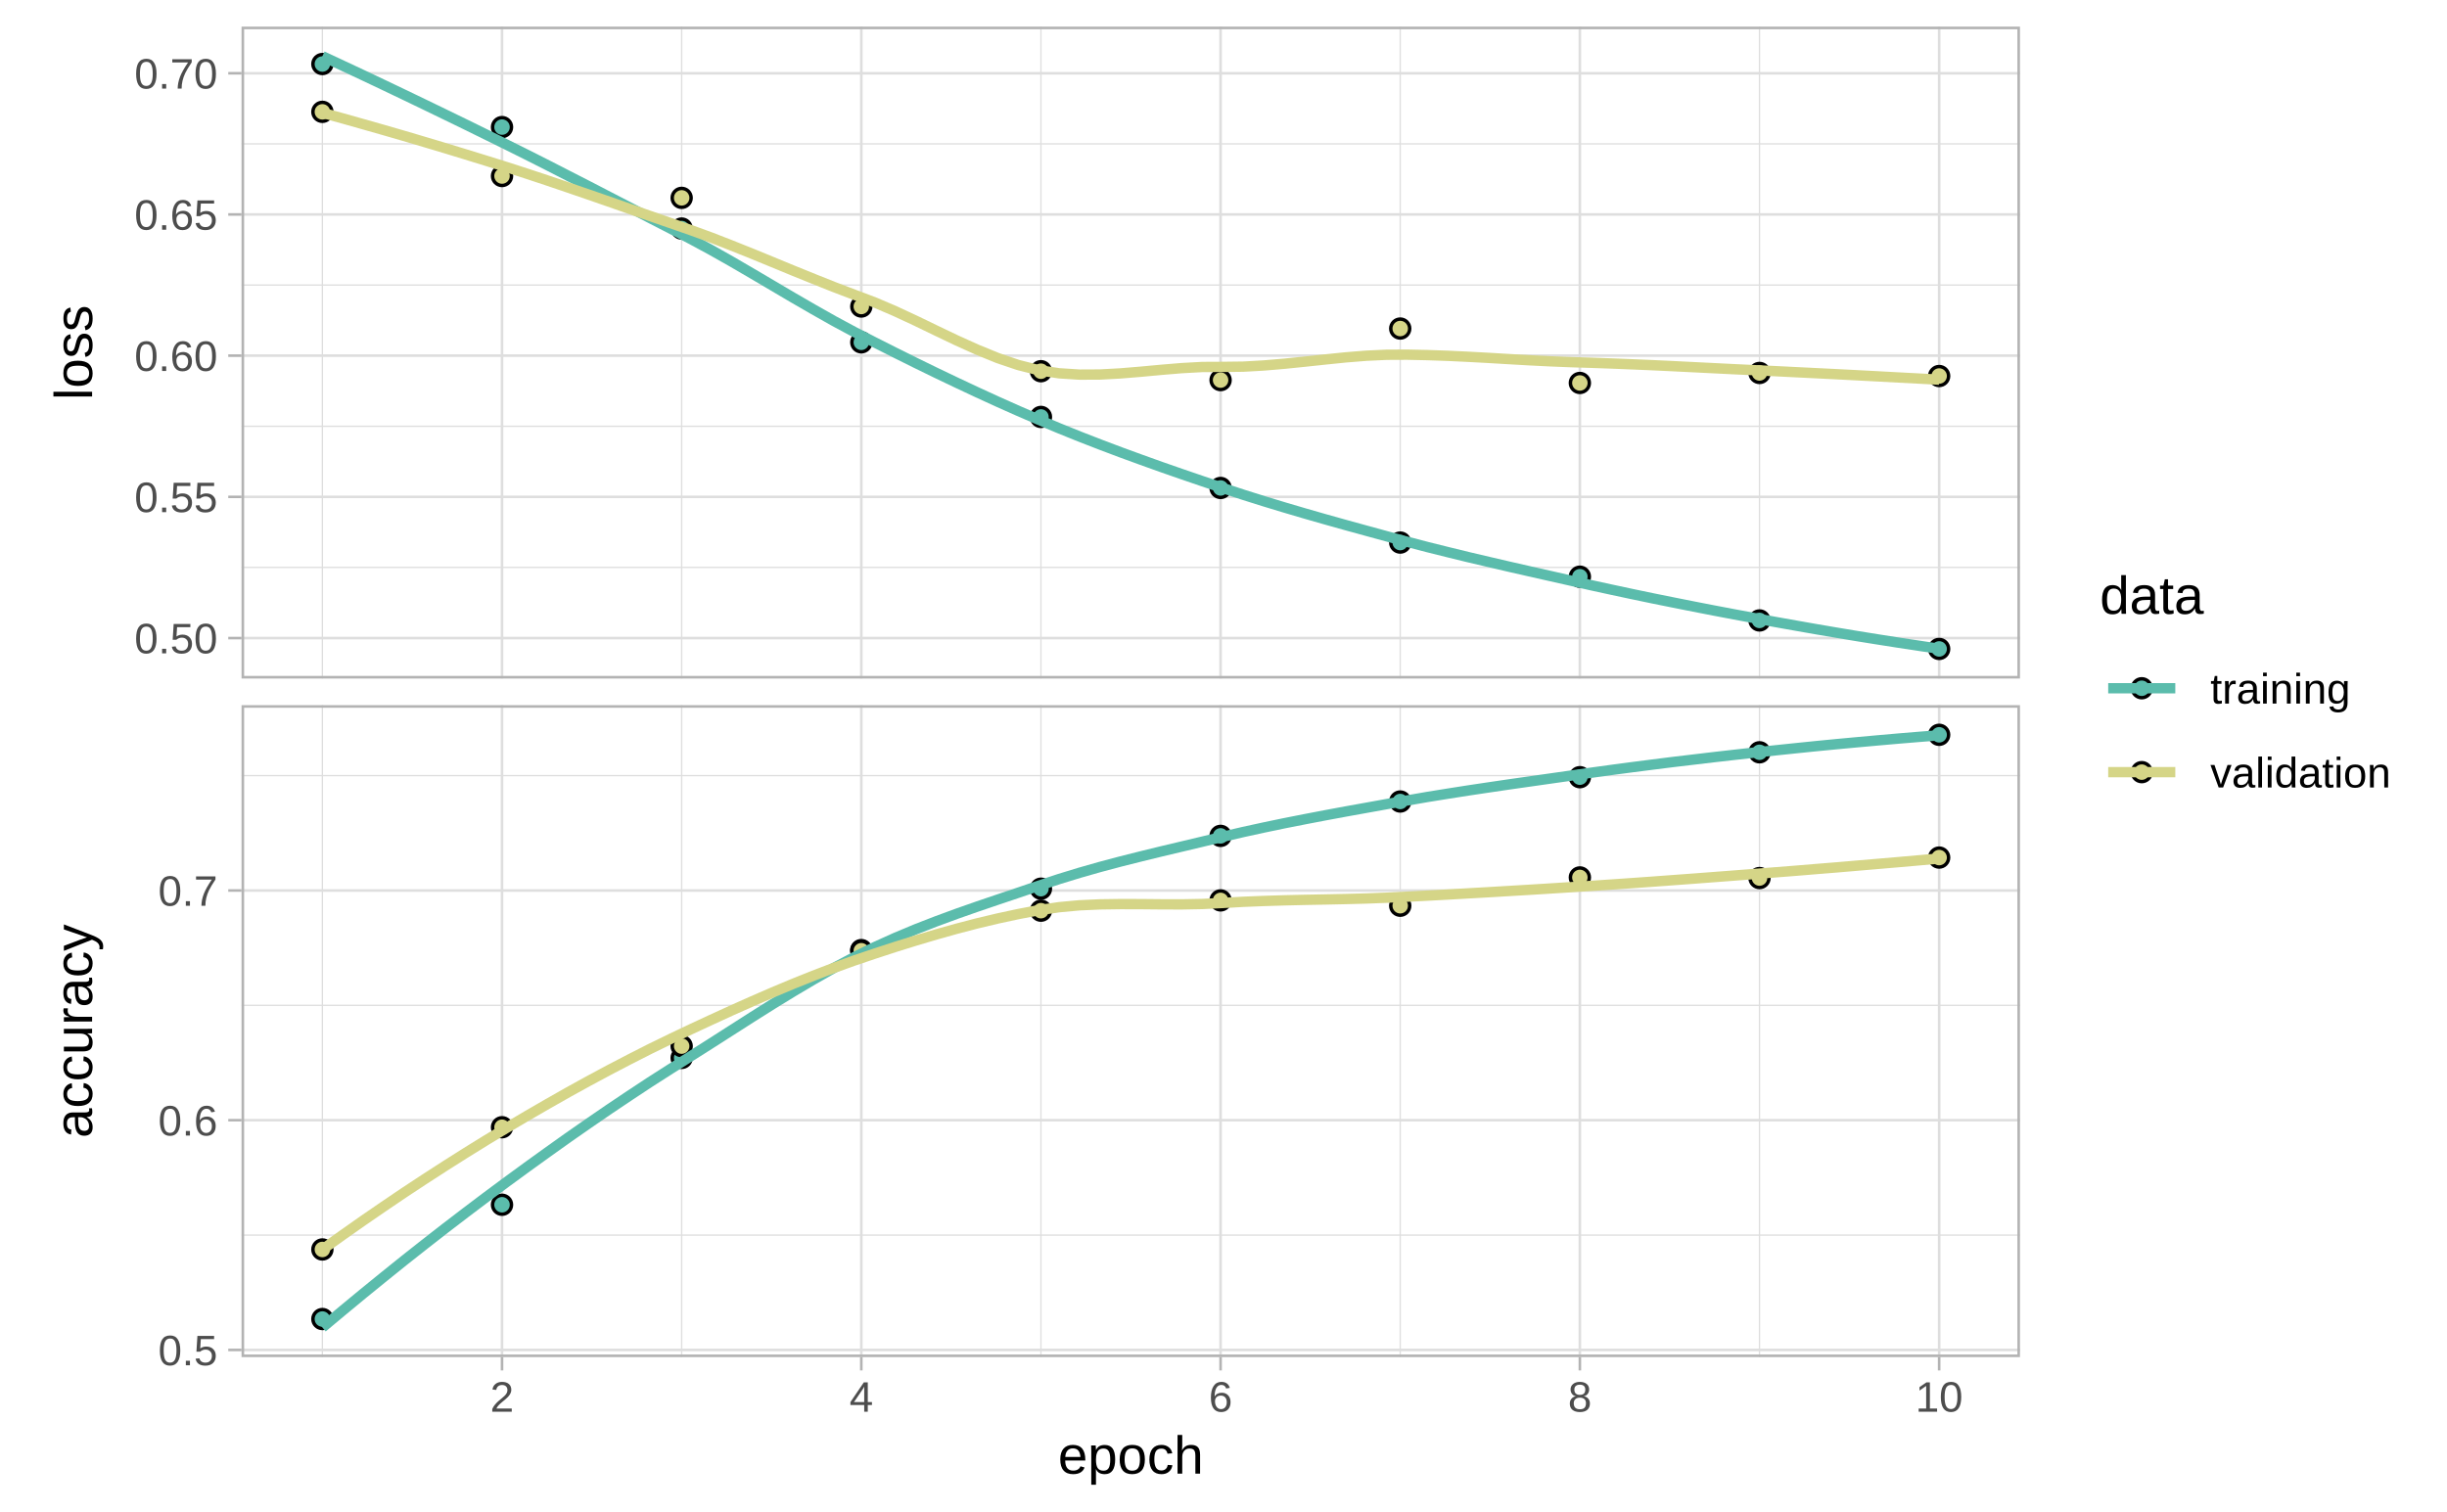
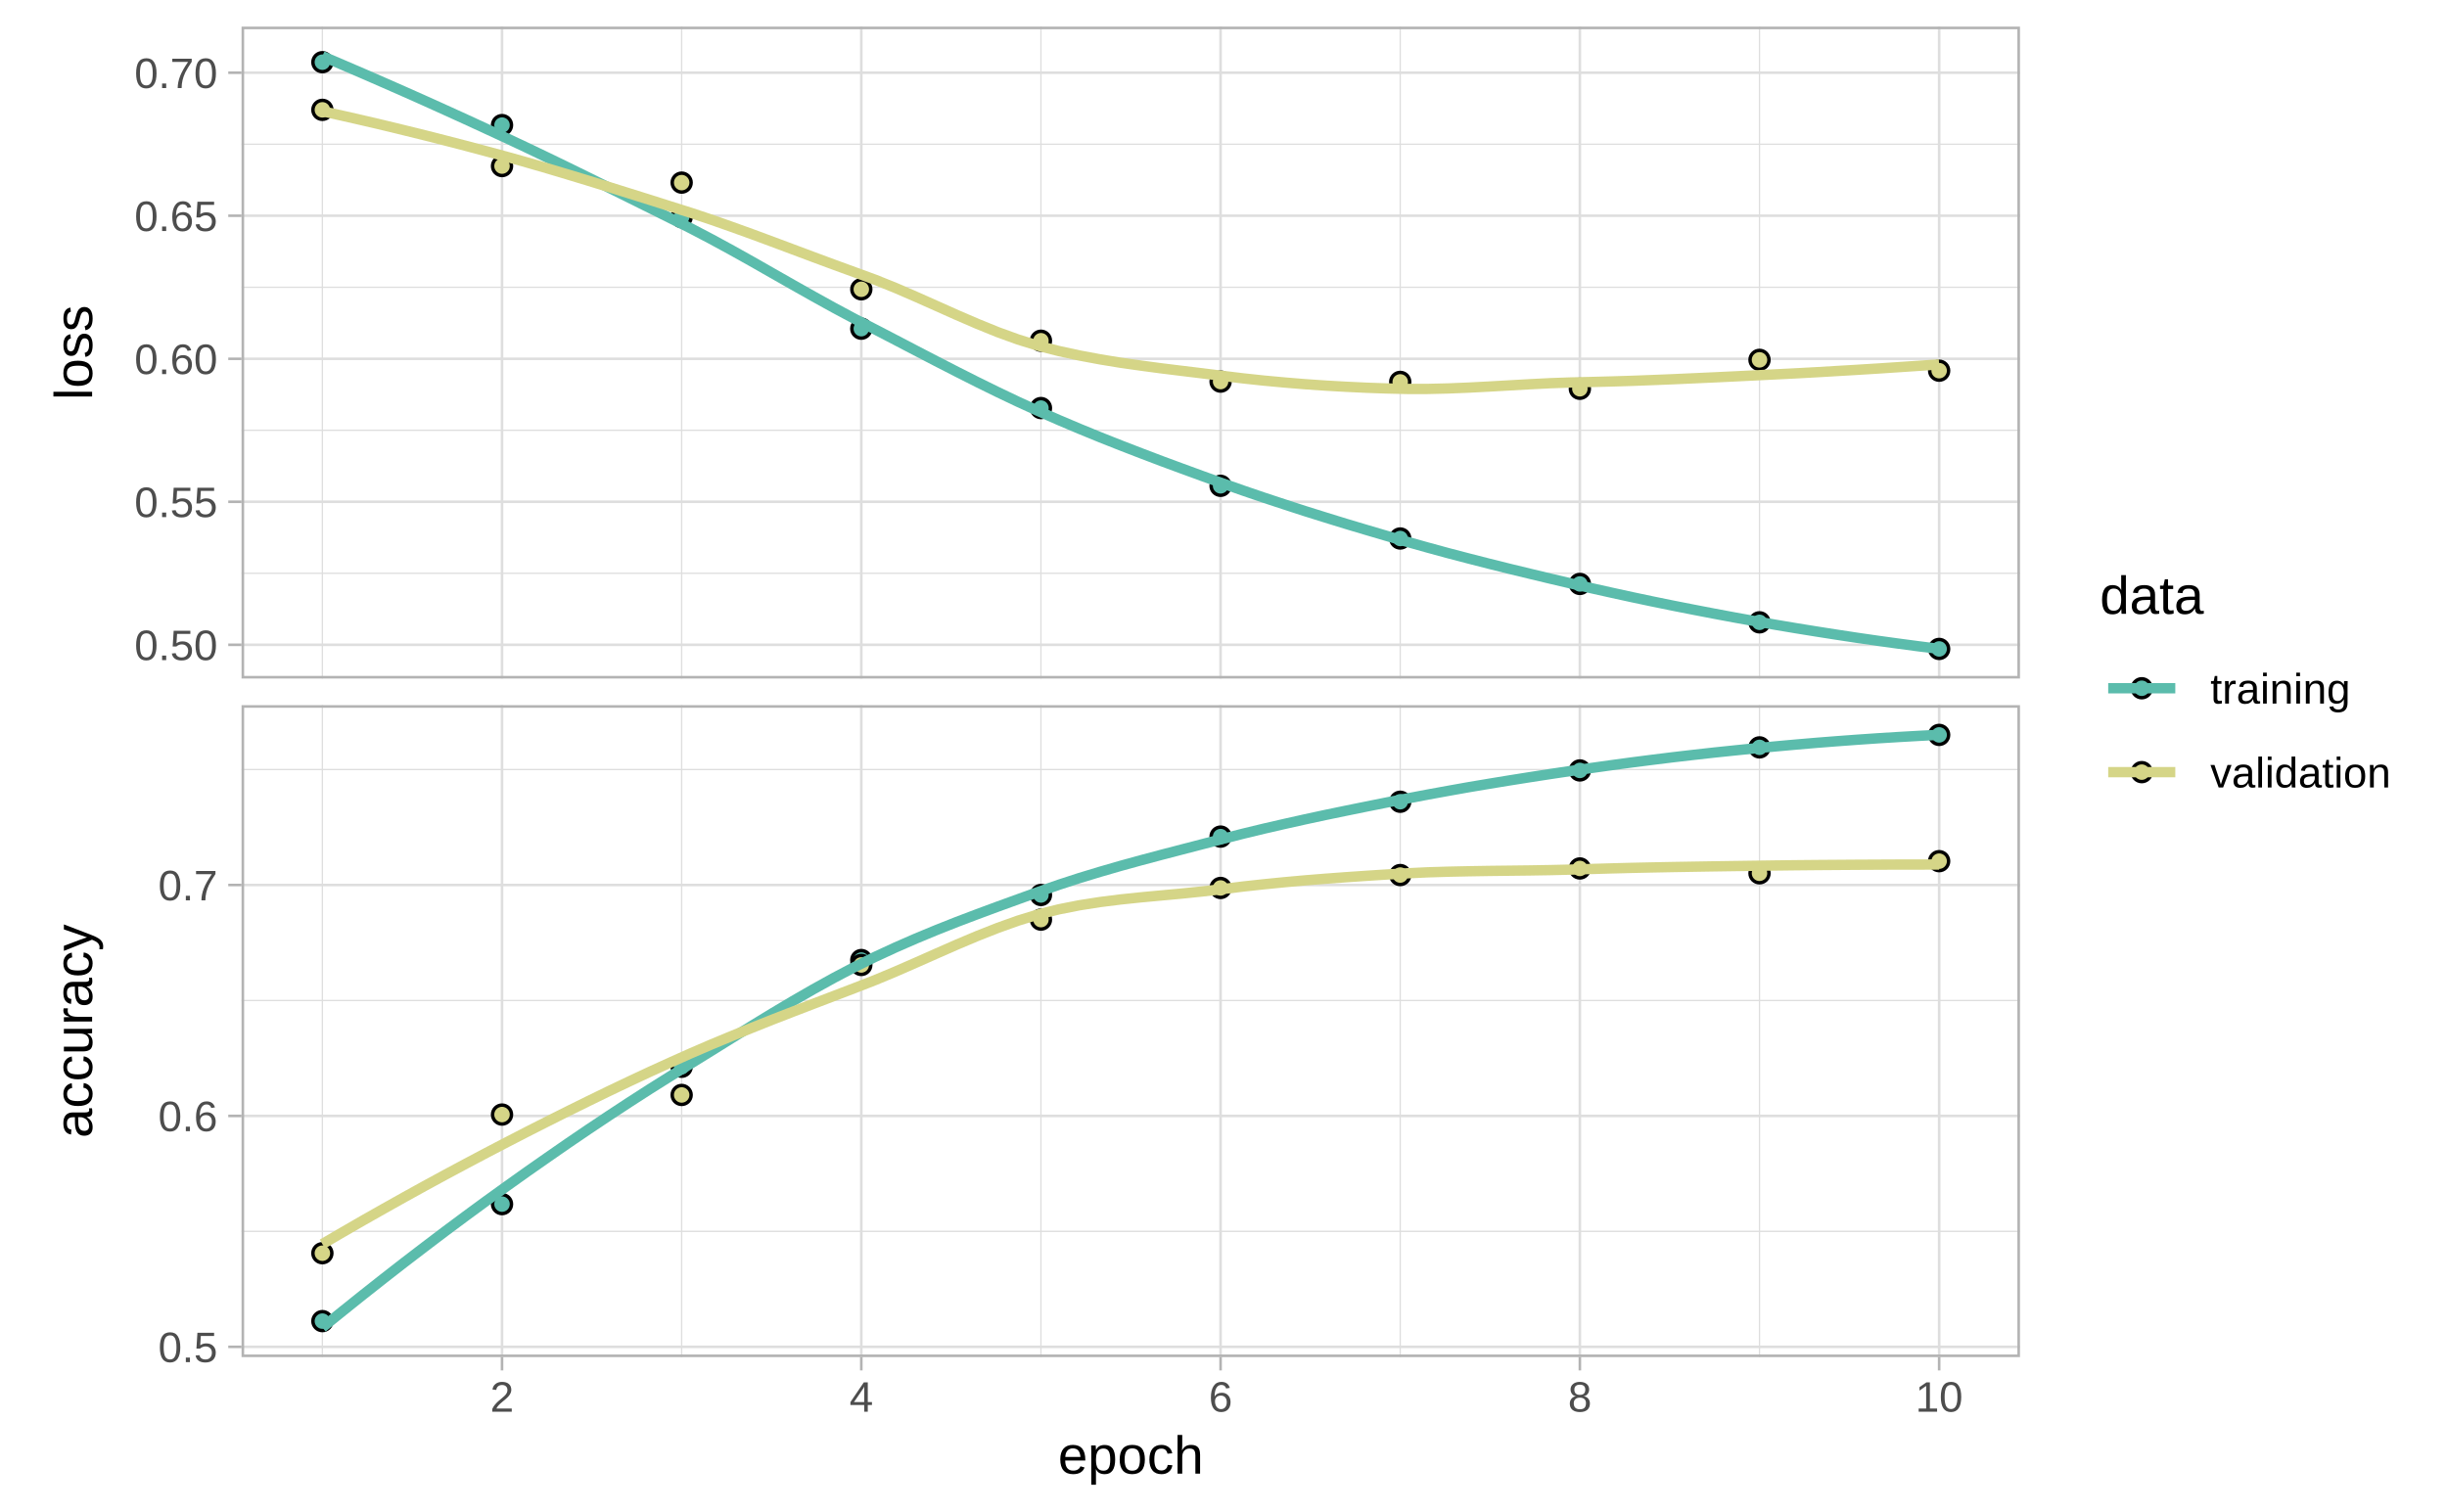
<svg xmlns="http://www.w3.org/2000/svg" class="svglite" width="504.00pt" height="311.47pt" viewBox="0 0 504.00 311.47">
  <defs>
    <style type="text/css">
    .svglite line, .svglite polyline, .svglite polygon, .svglite path, .svglite rect, .svglite circle {
      fill: none;
      stroke: #000000;
      stroke-linecap: round;
      stroke-linejoin: round;
      stroke-miterlimit: 10.00;
    }
  </style>
  </defs>
  <rect width="100%" height="100%" style="stroke: none; fill: #FFFFFF;" />
  <defs>
    <clipPath id="cpMC4wMHw1MDQuMDB8MC4wMHwzMTEuNDc=">
      <rect x="0.00" y="0.00" width="504.00" height="311.47" />
    </clipPath>
  </defs>
  <g clip-path="url(#cpMC4wMHw1MDQuMDB8MC4wMHwzMTEuNDc=)">
    <rect x="0.00" y="0" width="504.00" height="311.47" style="stroke-width: 1.07; stroke: #FFFFFF; fill: #FFFFFF;" />
  </g>
  <defs>
    <clipPath id="cpNDkuNzV8NDE2LjA1fDUuNDh8MTM5Ljc4">
      <rect x="49.75" y="5.48" width="366.30" height="134.30" />
    </clipPath>
  </defs>
  <g clip-path="url(#cpNDkuNzV8NDE2LjA1fDUuNDh8MTM5Ljc4)">
    <rect x="49.75" y="5.48" width="366.30" height="134.30" style="stroke-width: 1.07; stroke: none; fill: #FFFFFF;" />
-     <polyline points="49.75,116.89 416.05,116.89 " style="stroke-width: 0.27; stroke: #DEDEDE; stroke-linecap: butt;" />
-     <polyline points="49.75,87.81 416.05,87.81 " style="stroke-width: 0.27; stroke: #DEDEDE; stroke-linecap: butt;" />
-     <polyline points="49.75,58.72 416.05,58.72 " style="stroke-width: 0.27; stroke: #DEDEDE; stroke-linecap: butt;" />
-     <polyline points="49.75,29.64 416.05,29.64 " style="stroke-width: 0.27; stroke: #DEDEDE; stroke-linecap: butt;" />
+     <polyline points="49.75,118.10 416.05,118.10 " style="stroke-width: 0.27; stroke: #DEDEDE; stroke-linecap: butt;" />
+     <polyline points="49.75,88.64 416.05,88.64 " style="stroke-width: 0.27; stroke: #DEDEDE; stroke-linecap: butt;" />
+     <polyline points="49.75,59.17 416.05,59.17 " style="stroke-width: 0.27; stroke: #DEDEDE; stroke-linecap: butt;" />
+     <polyline points="49.75,29.71 416.05,29.71 " style="stroke-width: 0.27; stroke: #DEDEDE; stroke-linecap: butt;" />
    <polyline points="66.40,139.78 66.40,5.48 " style="stroke-width: 0.27; stroke: #DEDEDE; stroke-linecap: butt;" />
    <polyline points="140.40,139.78 140.40,5.48 " style="stroke-width: 0.27; stroke: #DEDEDE; stroke-linecap: butt;" />
    <polyline points="214.40,139.78 214.40,5.48 " style="stroke-width: 0.27; stroke: #DEDEDE; stroke-linecap: butt;" />
    <polyline points="288.40,139.78 288.40,5.48 " style="stroke-width: 0.27; stroke: #DEDEDE; stroke-linecap: butt;" />
    <polyline points="362.40,139.78 362.40,5.48 " style="stroke-width: 0.27; stroke: #DEDEDE; stroke-linecap: butt;" />
-     <polyline points="49.75,131.44 416.05,131.44 " style="stroke-width: 0.53; stroke: #DEDEDE; stroke-linecap: butt;" />
-     <polyline points="49.75,102.35 416.05,102.35 " style="stroke-width: 0.53; stroke: #DEDEDE; stroke-linecap: butt;" />
-     <polyline points="49.75,73.26 416.05,73.26 " style="stroke-width: 0.53; stroke: #DEDEDE; stroke-linecap: butt;" />
-     <polyline points="49.75,44.18 416.05,44.18 " style="stroke-width: 0.53; stroke: #DEDEDE; stroke-linecap: butt;" />
-     <polyline points="49.75,15.09 416.05,15.09 " style="stroke-width: 0.53; stroke: #DEDEDE; stroke-linecap: butt;" />
+     <polyline points="49.75,132.83 416.05,132.83 " style="stroke-width: 0.53; stroke: #DEDEDE; stroke-linecap: butt;" />
+     <polyline points="49.75,103.37 416.05,103.37 " style="stroke-width: 0.53; stroke: #DEDEDE; stroke-linecap: butt;" />
+     <polyline points="49.75,73.91 416.05,73.91 " style="stroke-width: 0.53; stroke: #DEDEDE; stroke-linecap: butt;" />
+     <polyline points="49.75,44.44 416.05,44.44 " style="stroke-width: 0.53; stroke: #DEDEDE; stroke-linecap: butt;" />
+     <polyline points="49.75,14.98 416.05,14.98 " style="stroke-width: 0.53; stroke: #DEDEDE; stroke-linecap: butt;" />
    <polyline points="103.40,139.78 103.40,5.48 " style="stroke-width: 0.53; stroke: #DEDEDE; stroke-linecap: butt;" />
    <polyline points="177.40,139.78 177.40,5.48 " style="stroke-width: 0.53; stroke: #DEDEDE; stroke-linecap: butt;" />
    <polyline points="251.40,139.78 251.40,5.48 " style="stroke-width: 0.53; stroke: #DEDEDE; stroke-linecap: butt;" />
    <polyline points="325.40,139.78 325.40,5.48 " style="stroke-width: 0.53; stroke: #DEDEDE; stroke-linecap: butt;" />
    <polyline points="399.40,139.78 399.40,5.48 " style="stroke-width: 0.53; stroke: #DEDEDE; stroke-linecap: butt;" />
-     <circle cx="66.40" cy="13.19" r="1.95" style="stroke-width: 0.71; fill: #5BBCAC;" />
-     <circle cx="103.40" cy="26.18" r="1.95" style="stroke-width: 0.71; fill: #5BBCAC;" />
-     <circle cx="140.40" cy="47.08" r="1.95" style="stroke-width: 0.71; fill: #5BBCAC;" />
-     <circle cx="177.40" cy="70.52" r="1.95" style="stroke-width: 0.71; fill: #5BBCAC;" />
-     <circle cx="214.40" cy="85.89" r="1.95" style="stroke-width: 0.71; fill: #5BBCAC;" />
-     <circle cx="251.40" cy="100.52" r="1.95" style="stroke-width: 0.71; fill: #5BBCAC;" />
-     <circle cx="288.40" cy="111.77" r="1.95" style="stroke-width: 0.71; fill: #5BBCAC;" />
-     <circle cx="325.40" cy="118.80" r="1.95" style="stroke-width: 0.71; fill: #5BBCAC;" />
-     <circle cx="362.40" cy="127.81" r="1.95" style="stroke-width: 0.71; fill: #5BBCAC;" />
+     <circle cx="66.40" cy="12.81" r="1.95" style="stroke-width: 0.71; fill: #5BBCAC;" />
+     <circle cx="103.40" cy="25.77" r="1.95" style="stroke-width: 0.71; fill: #5BBCAC;" />
+     <circle cx="140.40" cy="44.71" r="1.95" style="stroke-width: 0.71; fill: #5BBCAC;" />
+     <circle cx="177.40" cy="67.71" r="1.95" style="stroke-width: 0.71; fill: #5BBCAC;" />
+     <circle cx="214.40" cy="84.06" r="1.95" style="stroke-width: 0.71; fill: #5BBCAC;" />
+     <circle cx="251.40" cy="100.08" r="1.95" style="stroke-width: 0.71; fill: #5BBCAC;" />
+     <circle cx="288.40" cy="110.93" r="1.95" style="stroke-width: 0.71; fill: #5BBCAC;" />
+     <circle cx="325.40" cy="120.29" r="1.95" style="stroke-width: 0.71; fill: #5BBCAC;" />
+     <circle cx="362.40" cy="128.20" r="1.95" style="stroke-width: 0.71; fill: #5BBCAC;" />
    <circle cx="399.40" cy="133.68" r="1.95" style="stroke-width: 0.71; fill: #5BBCAC;" />
-     <circle cx="66.40" cy="23.04" r="1.95" style="stroke-width: 0.71; fill: #D5D587;" />
-     <circle cx="103.40" cy="36.26" r="1.95" style="stroke-width: 0.71; fill: #D5D587;" />
-     <circle cx="140.40" cy="40.76" r="1.95" style="stroke-width: 0.71; fill: #D5D587;" />
-     <circle cx="177.40" cy="63.14" r="1.95" style="stroke-width: 0.71; fill: #D5D587;" />
-     <circle cx="214.40" cy="76.47" r="1.95" style="stroke-width: 0.71; fill: #D5D587;" />
-     <circle cx="251.40" cy="78.30" r="1.95" style="stroke-width: 0.71; fill: #D5D587;" />
-     <circle cx="288.40" cy="67.68" r="1.95" style="stroke-width: 0.71; fill: #D5D587;" />
-     <circle cx="325.40" cy="78.89" r="1.95" style="stroke-width: 0.71; fill: #D5D587;" />
-     <circle cx="362.40" cy="76.83" r="1.95" style="stroke-width: 0.71; fill: #D5D587;" />
-     <circle cx="399.40" cy="77.46" r="1.95" style="stroke-width: 0.71; fill: #D5D587;" />
-     <polyline points="66.40,11.58 70.62,13.55 74.83,15.52 79.05,17.52 83.26,19.53 87.48,21.56 91.69,23.60 95.91,25.65 100.12,27.72 104.34,29.80 108.55,31.90 112.77,34.03 116.98,36.19 121.20,38.35 125.41,40.53 129.63,42.71 133.84,44.89 138.06,47.06 142.27,49.23 146.49,51.51 150.70,53.89 154.92,56.35 159.13,58.83 163.35,61.32 167.57,63.76 171.78,66.14 176.00,68.41 180.21,70.56 184.43,72.69 188.64,74.78 192.86,76.84 197.07,78.85 201.29,80.83 205.50,82.76 209.72,84.64 213.93,86.46 218.15,88.23 222.36,89.93 226.58,91.57 230.79,93.16 235.01,94.70 239.22,96.21 243.44,97.68 247.65,99.12 251.87,100.54 256.08,101.92 260.30,103.25 264.52,104.53 268.73,105.77 272.95,106.98 277.16,108.16 281.38,109.32 285.59,110.47 289.81,111.60 294.02,112.70 298.24,113.75 302.45,114.78 306.67,115.77 310.88,116.75 315.10,117.71 319.31,118.66 323.53,119.61 327.74,120.56 331.96,121.48 336.17,122.38 340.39,123.26 344.60,124.11 348.82,124.95 353.03,125.77 357.25,126.57 361.47,127.35 365.68,128.13 369.90,128.88 374.11,129.62 378.33,130.34 382.54,131.04 386.76,131.72 390.97,132.38 395.19,133.02 399.40,133.65 " style="stroke-width: 2.13; stroke: #5BBCAC; stroke-linecap: butt;" />
-     <polyline points="66.40,23.24 70.62,24.40 74.83,25.59 79.05,26.79 83.26,28.01 87.48,29.26 91.69,30.52 95.91,31.81 100.12,33.11 104.34,34.43 108.55,35.79 112.77,37.19 116.98,38.62 121.20,40.07 125.41,41.53 129.63,43.01 133.84,44.48 138.06,45.94 142.27,47.40 146.49,48.94 150.70,50.58 154.92,52.27 159.13,54.00 163.35,55.74 167.57,57.45 171.78,59.13 176.00,60.73 180.21,62.32 184.43,64.13 188.64,66.09 192.86,68.13 197.07,70.14 201.29,72.04 205.50,73.76 209.72,75.19 213.93,76.26 218.15,76.90 222.36,77.17 226.58,77.15 230.79,76.92 235.01,76.57 239.22,76.18 243.44,75.83 247.65,75.60 251.87,75.58 256.08,75.53 260.30,75.29 264.52,74.93 268.73,74.50 272.95,74.05 277.16,73.62 281.38,73.28 285.59,73.08 289.81,73.06 294.02,73.15 298.24,73.30 302.45,73.50 306.67,73.73 310.88,73.98 315.10,74.22 319.31,74.43 323.53,74.60 327.74,74.73 331.96,74.88 336.17,75.05 340.39,75.23 344.60,75.43 348.82,75.64 353.03,75.85 357.25,76.06 361.47,76.26 365.68,76.46 369.90,76.67 374.11,76.88 378.33,77.09 382.54,77.31 386.76,77.53 390.97,77.76 395.19,77.98 399.40,78.21 " style="stroke-width: 2.13; stroke: #D5D587; stroke-linecap: butt;" />
+     <circle cx="66.40" cy="22.63" r="1.95" style="stroke-width: 0.71; fill: #D5D587;" />
+     <circle cx="103.40" cy="34.21" r="1.95" style="stroke-width: 0.71; fill: #D5D587;" />
+     <circle cx="140.40" cy="37.62" r="1.95" style="stroke-width: 0.71; fill: #D5D587;" />
+     <circle cx="177.40" cy="59.59" r="1.95" style="stroke-width: 0.71; fill: #D5D587;" />
+     <circle cx="214.40" cy="70.19" r="1.95" style="stroke-width: 0.71; fill: #D5D587;" />
+     <circle cx="251.40" cy="78.61" r="1.95" style="stroke-width: 0.71; fill: #D5D587;" />
+     <circle cx="288.40" cy="78.67" r="1.95" style="stroke-width: 0.71; fill: #D5D587;" />
+     <circle cx="325.40" cy="80.09" r="1.95" style="stroke-width: 0.71; fill: #D5D587;" />
+     <circle cx="362.40" cy="74.13" r="1.95" style="stroke-width: 0.71; fill: #D5D587;" />
+     <circle cx="399.40" cy="76.36" r="1.95" style="stroke-width: 0.71; fill: #D5D587;" />
+     <polyline points="66.40,11.58 70.62,13.38 74.83,15.19 79.05,17.03 83.26,18.88 87.48,20.76 91.69,22.66 95.91,24.58 100.12,26.52 104.34,28.47 108.55,30.45 112.77,32.47 116.98,34.51 121.20,36.58 125.41,38.66 129.63,40.75 133.84,42.84 138.06,44.94 142.27,47.04 146.49,49.25 150.70,51.54 154.92,53.90 159.13,56.30 163.35,58.70 167.57,61.08 171.78,63.41 176.00,65.67 180.21,67.84 184.43,70.03 188.64,72.23 192.86,74.42 197.07,76.58 201.29,78.71 205.50,80.78 209.72,82.79 213.93,84.71 218.15,86.56 222.36,88.34 226.58,90.07 230.79,91.74 235.01,93.37 239.22,94.97 243.44,96.53 247.65,98.07 251.87,99.59 256.08,101.07 260.30,102.51 264.52,103.90 268.73,105.27 272.95,106.59 277.16,107.89 281.38,109.15 285.59,110.39 289.81,111.61 294.02,112.79 298.24,113.94 302.45,115.04 306.67,116.12 310.88,117.17 315.10,118.19 319.31,119.20 323.53,120.19 327.74,121.16 331.96,122.10 336.17,123.02 340.39,123.91 344.60,124.77 348.82,125.60 353.03,126.41 357.25,127.20 361.47,127.96 365.68,128.70 369.90,129.41 374.11,130.09 378.33,130.75 382.54,131.39 386.76,132.00 390.97,132.58 395.19,133.14 399.40,133.67 " style="stroke-width: 2.13; stroke: #5BBCAC; stroke-linecap: butt;" />
+     <polyline points="66.40,22.92 70.62,23.86 74.83,24.82 79.05,25.81 83.26,26.83 87.48,27.87 91.69,28.94 95.91,30.03 100.12,31.15 104.34,32.29 108.55,33.47 112.77,34.69 116.98,35.95 121.20,37.23 125.41,38.53 129.63,39.85 133.84,41.17 138.06,42.51 142.27,43.84 146.49,45.25 150.70,46.73 154.92,48.25 159.13,49.81 163.35,51.39 167.57,52.97 171.78,54.53 176.00,56.07 180.21,57.61 184.43,59.31 188.64,61.13 192.86,63.01 197.07,64.89 201.29,66.71 205.50,68.42 209.72,69.95 213.93,71.25 218.15,72.33 222.36,73.24 226.58,74.03 230.79,74.72 235.01,75.32 239.22,75.88 243.44,76.40 247.65,76.91 251.87,77.44 256.08,77.95 260.30,78.40 264.52,78.79 268.73,79.14 272.95,79.43 277.16,79.67 281.38,79.87 285.59,80.02 289.81,80.12 294.02,80.12 298.24,80.02 302.45,79.85 306.67,79.63 310.88,79.39 315.10,79.15 319.31,78.94 323.53,78.79 327.74,78.69 331.96,78.58 336.17,78.45 340.39,78.29 344.60,78.12 348.82,77.93 353.03,77.74 357.25,77.54 361.47,77.33 365.68,77.12 369.90,76.91 374.11,76.68 378.33,76.43 382.54,76.18 386.76,75.92 390.97,75.64 395.19,75.36 399.40,75.07 " style="stroke-width: 2.13; stroke: #D5D587; stroke-linecap: butt;" />
    <rect x="49.75" y="5.48" width="366.30" height="134.30" style="stroke-width: 1.07; stroke: #B3B3B3;" />
  </g>
  <g clip-path="url(#cpMC4wMHw1MDQuMDB8MC4wMHwzMTEuNDc=)">
</g>
  <defs>
    <clipPath id="cpNDkuNzV8NDE2LjA1fDE0NS4yNnwyNzkuNTc=">
      <rect x="49.75" y="145.26" width="366.30" height="134.30" />
    </clipPath>
  </defs>
  <g clip-path="url(#cpNDkuNzV8NDE2LjA1fDE0NS4yNnwyNzkuNTc=)">
    <rect x="49.75" y="145.26" width="366.30" height="134.30" style="stroke-width: 1.07; stroke: none; fill: #FFFFFF;" />
-     <polyline points="49.75,254.43 416.05,254.43 " style="stroke-width: 0.27; stroke: #DEDEDE; stroke-linecap: butt;" />
-     <polyline points="49.75,207.10 416.05,207.10 " style="stroke-width: 0.27; stroke: #DEDEDE; stroke-linecap: butt;" />
-     <polyline points="49.75,159.77 416.05,159.77 " style="stroke-width: 0.27; stroke: #DEDEDE; stroke-linecap: butt;" />
+     <polyline points="49.75,253.66 416.05,253.66 " style="stroke-width: 0.27; stroke: #DEDEDE; stroke-linecap: butt;" />
+     <polyline points="49.75,206.10 416.05,206.10 " style="stroke-width: 0.27; stroke: #DEDEDE; stroke-linecap: butt;" />
+     <polyline points="49.75,158.53 416.05,158.53 " style="stroke-width: 0.27; stroke: #DEDEDE; stroke-linecap: butt;" />
    <polyline points="66.40,279.57 66.40,145.26 " style="stroke-width: 0.27; stroke: #DEDEDE; stroke-linecap: butt;" />
    <polyline points="140.40,279.57 140.40,145.26 " style="stroke-width: 0.27; stroke: #DEDEDE; stroke-linecap: butt;" />
    <polyline points="214.40,279.57 214.40,145.26 " style="stroke-width: 0.27; stroke: #DEDEDE; stroke-linecap: butt;" />
    <polyline points="288.40,279.57 288.40,145.26 " style="stroke-width: 0.27; stroke: #DEDEDE; stroke-linecap: butt;" />
    <polyline points="362.40,279.57 362.40,145.26 " style="stroke-width: 0.27; stroke: #DEDEDE; stroke-linecap: butt;" />
-     <polyline points="49.75,278.09 416.05,278.09 " style="stroke-width: 0.53; stroke: #DEDEDE; stroke-linecap: butt;" />
-     <polyline points="49.75,230.76 416.05,230.76 " style="stroke-width: 0.53; stroke: #DEDEDE; stroke-linecap: butt;" />
-     <polyline points="49.75,183.44 416.05,183.44 " style="stroke-width: 0.53; stroke: #DEDEDE; stroke-linecap: butt;" />
+     <polyline points="49.75,277.45 416.05,277.45 " style="stroke-width: 0.53; stroke: #DEDEDE; stroke-linecap: butt;" />
+     <polyline points="49.75,229.88 416.05,229.88 " style="stroke-width: 0.53; stroke: #DEDEDE; stroke-linecap: butt;" />
+     <polyline points="49.75,182.31 416.05,182.31 " style="stroke-width: 0.53; stroke: #DEDEDE; stroke-linecap: butt;" />
    <polyline points="103.40,279.57 103.40,145.26 " style="stroke-width: 0.53; stroke: #DEDEDE; stroke-linecap: butt;" />
    <polyline points="177.40,279.57 177.40,145.26 " style="stroke-width: 0.53; stroke: #DEDEDE; stroke-linecap: butt;" />
    <polyline points="251.40,279.57 251.40,145.26 " style="stroke-width: 0.53; stroke: #DEDEDE; stroke-linecap: butt;" />
    <polyline points="325.40,279.57 325.40,145.26 " style="stroke-width: 0.53; stroke: #DEDEDE; stroke-linecap: butt;" />
    <polyline points="399.40,279.57 399.40,145.26 " style="stroke-width: 0.53; stroke: #DEDEDE; stroke-linecap: butt;" />
-     <circle cx="66.40" cy="271.72" r="1.95" style="stroke-width: 0.71; fill: #5BBCAC;" />
-     <circle cx="103.40" cy="248.18" r="1.95" style="stroke-width: 0.71; fill: #5BBCAC;" />
-     <circle cx="140.40" cy="217.93" r="1.95" style="stroke-width: 0.71; fill: #5BBCAC;" />
-     <circle cx="177.40" cy="195.72" r="1.95" style="stroke-width: 0.71; fill: #5BBCAC;" />
-     <circle cx="214.40" cy="183.07" r="1.95" style="stroke-width: 0.71; fill: #5BBCAC;" />
-     <circle cx="251.40" cy="172.19" r="1.95" style="stroke-width: 0.71; fill: #5BBCAC;" />
-     <circle cx="288.40" cy="165.11" r="1.95" style="stroke-width: 0.71; fill: #5BBCAC;" />
-     <circle cx="325.40" cy="160.10" r="1.95" style="stroke-width: 0.71; fill: #5BBCAC;" />
-     <circle cx="362.40" cy="154.97" r="1.95" style="stroke-width: 0.71; fill: #5BBCAC;" />
-     <circle cx="399.40" cy="151.37" r="1.95" style="stroke-width: 0.71; fill: #5BBCAC;" />
-     <circle cx="66.40" cy="257.39" r="1.95" style="stroke-width: 0.71; fill: #D5D587;" />
-     <circle cx="103.40" cy="232.21" r="1.95" style="stroke-width: 0.71; fill: #D5D587;" />
-     <circle cx="140.40" cy="215.50" r="1.95" style="stroke-width: 0.71; fill: #D5D587;" />
-     <circle cx="177.40" cy="195.85" r="1.95" style="stroke-width: 0.71; fill: #D5D587;" />
-     <circle cx="214.40" cy="187.60" r="1.95" style="stroke-width: 0.71; fill: #D5D587;" />
-     <circle cx="251.40" cy="185.48" r="1.95" style="stroke-width: 0.71; fill: #D5D587;" />
-     <circle cx="288.40" cy="186.58" r="1.95" style="stroke-width: 0.71; fill: #D5D587;" />
-     <circle cx="325.40" cy="180.75" r="1.95" style="stroke-width: 0.71; fill: #D5D587;" />
-     <circle cx="362.40" cy="180.88" r="1.95" style="stroke-width: 0.71; fill: #D5D587;" />
-     <circle cx="399.40" cy="176.66" r="1.95" style="stroke-width: 0.71; fill: #D5D587;" />
-     <polyline points="66.40,273.46 70.62,269.94 74.83,266.46 79.05,263.03 83.26,259.64 87.48,256.31 91.69,253.03 95.91,249.80 100.12,246.62 104.34,243.49 108.55,240.41 112.77,237.37 116.98,234.37 121.20,231.43 125.41,228.54 129.63,225.71 133.84,222.93 138.06,220.23 142.27,217.58 146.49,214.90 150.70,212.21 154.92,209.51 159.13,206.86 163.35,204.27 167.57,201.77 171.78,199.38 176.00,197.15 180.21,195.08 184.43,193.18 188.64,191.42 192.86,189.78 197.07,188.23 201.29,186.75 205.50,185.32 209.72,183.90 213.93,182.47 218.15,181.08 222.36,179.79 226.58,178.59 230.79,177.47 235.01,176.41 239.22,175.38 243.44,174.38 247.65,173.38 251.87,172.37 256.08,171.39 260.30,170.47 264.52,169.59 268.73,168.76 272.95,167.95 277.16,167.17 281.38,166.41 285.59,165.65 289.81,164.90 294.02,164.17 298.24,163.49 302.45,162.83 306.67,162.20 310.88,161.58 315.10,160.98 319.31,160.38 323.53,159.78 327.74,159.18 331.96,158.60 336.17,158.04 340.39,157.50 344.60,156.97 348.82,156.47 353.03,155.97 357.25,155.49 361.47,155.02 365.68,154.57 369.90,154.13 374.11,153.70 378.33,153.29 382.54,152.90 386.76,152.52 390.97,152.15 395.19,151.80 399.40,151.47 " style="stroke-width: 2.13; stroke: #5BBCAC; stroke-linecap: butt;" />
-     <polyline points="66.40,257.40 70.62,254.38 74.83,251.42 79.05,248.52 83.26,245.67 87.48,242.89 91.69,240.17 95.91,237.50 100.12,234.89 104.34,232.35 108.55,229.86 112.77,227.42 116.98,225.03 121.20,222.70 125.41,220.44 129.63,218.24 133.84,216.10 138.06,214.04 142.27,212.04 146.49,210.08 150.70,208.15 154.92,206.27 159.13,204.44 163.35,202.67 167.57,200.98 171.78,199.37 176.00,197.85 180.21,196.43 184.43,195.05 188.64,193.74 192.86,192.49 197.07,191.31 201.29,190.21 205.50,189.21 209.72,188.30 213.93,187.50 218.15,186.88 222.36,186.49 226.58,186.30 230.79,186.24 235.01,186.25 239.22,186.29 243.44,186.30 247.65,186.22 251.87,186.01 256.08,185.77 260.30,185.60 264.52,185.47 268.73,185.37 272.95,185.29 277.16,185.20 281.38,185.09 285.59,184.93 289.81,184.72 294.02,184.50 298.24,184.27 302.45,184.03 306.67,183.79 310.88,183.54 315.10,183.29 319.31,183.03 323.53,182.76 327.74,182.49 331.96,182.21 336.17,181.92 340.39,181.62 344.60,181.31 348.82,181.00 353.03,180.68 357.25,180.36 361.47,180.03 365.68,179.70 369.90,179.37 374.11,179.02 378.33,178.68 382.54,178.32 386.76,177.96 390.97,177.60 395.19,177.23 399.40,176.85 " style="stroke-width: 2.13; stroke: #D5D587; stroke-linecap: butt;" />
+     <circle cx="66.40" cy="272.15" r="1.95" style="stroke-width: 0.71; fill: #5BBCAC;" />
+     <circle cx="103.40" cy="248.05" r="1.95" style="stroke-width: 0.71; fill: #5BBCAC;" />
+     <circle cx="140.40" cy="219.75" r="1.95" style="stroke-width: 0.71; fill: #5BBCAC;" />
+     <circle cx="177.40" cy="197.77" r="1.95" style="stroke-width: 0.71; fill: #5BBCAC;" />
+     <circle cx="214.40" cy="184.37" r="1.95" style="stroke-width: 0.71; fill: #5BBCAC;" />
+     <circle cx="251.40" cy="172.34" r="1.95" style="stroke-width: 0.71; fill: #5BBCAC;" />
+     <circle cx="288.40" cy="165.16" r="1.95" style="stroke-width: 0.71; fill: #5BBCAC;" />
+     <circle cx="325.40" cy="158.71" r="1.95" style="stroke-width: 0.71; fill: #5BBCAC;" />
+     <circle cx="362.40" cy="153.96" r="1.95" style="stroke-width: 0.71; fill: #5BBCAC;" />
+     <circle cx="399.40" cy="151.39" r="1.95" style="stroke-width: 0.71; fill: #5BBCAC;" />
+     <circle cx="66.40" cy="258.16" r="1.95" style="stroke-width: 0.71; fill: #D5D587;" />
+     <circle cx="103.40" cy="229.60" r="1.95" style="stroke-width: 0.71; fill: #D5D587;" />
+     <circle cx="140.40" cy="225.56" r="1.95" style="stroke-width: 0.71; fill: #D5D587;" />
+     <circle cx="177.40" cy="198.78" r="1.95" style="stroke-width: 0.71; fill: #D5D587;" />
+     <circle cx="214.40" cy="189.44" r="1.95" style="stroke-width: 0.71; fill: #D5D587;" />
+     <circle cx="251.40" cy="182.92" r="1.95" style="stroke-width: 0.71; fill: #D5D587;" />
+     <circle cx="288.40" cy="180.26" r="1.95" style="stroke-width: 0.71; fill: #D5D587;" />
+     <circle cx="325.40" cy="178.90" r="1.95" style="stroke-width: 0.71; fill: #D5D587;" />
+     <circle cx="362.40" cy="179.90" r="1.95" style="stroke-width: 0.71; fill: #D5D587;" />
+     <circle cx="399.40" cy="177.40" r="1.95" style="stroke-width: 0.71; fill: #D5D587;" />
+     <polyline points="66.40,273.46 70.62,270.05 74.83,266.68 79.05,263.35 83.26,260.07 87.48,256.84 91.69,253.65 95.91,250.51 100.12,247.42 104.34,244.38 108.55,241.38 112.77,238.43 116.98,235.51 121.20,232.64 125.41,229.83 129.63,227.06 133.84,224.35 138.06,221.70 142.27,219.10 146.49,216.49 150.70,213.87 154.92,211.27 159.13,208.70 163.35,206.19 167.57,203.76 171.78,201.43 176.00,199.21 180.21,197.13 184.43,195.18 188.64,193.34 192.86,191.59 197.07,189.92 201.29,188.32 205.50,186.76 209.72,185.23 213.93,183.71 218.15,182.24 222.36,180.87 226.58,179.59 230.79,178.37 235.01,177.21 239.22,176.09 243.44,174.99 247.65,173.90 251.87,172.80 256.08,171.73 260.30,170.71 264.52,169.74 268.73,168.80 272.95,167.89 277.16,167.02 281.38,166.16 285.59,165.32 289.81,164.49 294.02,163.69 298.24,162.92 302.45,162.17 306.67,161.46 310.88,160.77 315.10,160.10 319.31,159.45 323.53,158.82 327.74,158.21 331.96,157.62 336.17,157.05 340.39,156.51 344.60,155.99 348.82,155.50 353.03,155.03 357.25,154.59 361.47,154.16 365.68,153.76 369.90,153.38 374.11,153.02 378.33,152.69 382.54,152.38 386.76,152.09 390.97,151.83 395.19,151.59 399.40,151.37 " style="stroke-width: 2.13; stroke: #5BBCAC; stroke-linecap: butt;" />
+     <polyline points="66.40,256.27 70.62,253.81 74.83,251.38 79.05,248.99 83.26,246.63 87.48,244.30 91.69,242.01 95.91,239.75 100.12,237.52 104.34,235.32 108.55,233.15 112.77,231.01 116.98,228.90 121.20,226.82 125.41,224.77 129.63,222.76 133.84,220.79 138.06,218.87 142.27,216.99 146.49,215.17 150.70,213.42 154.92,211.71 159.13,210.03 163.35,208.39 167.57,206.77 171.78,205.16 176.00,203.55 180.21,201.91 184.43,200.15 188.64,198.31 192.86,196.44 197.07,194.59 201.29,192.81 205.50,191.15 209.72,189.64 213.93,188.35 218.15,187.31 222.36,186.48 226.58,185.82 230.79,185.29 235.01,184.85 239.22,184.46 243.44,184.07 247.65,183.64 251.87,183.14 256.08,182.62 260.30,182.16 264.52,181.74 268.73,181.36 272.95,181.02 277.16,180.71 281.38,180.42 285.59,180.15 289.81,179.90 294.02,179.70 298.24,179.57 302.45,179.48 306.67,179.41 310.88,179.36 315.10,179.31 319.31,179.24 323.53,179.14 327.74,179.01 331.96,178.89 336.17,178.78 340.39,178.69 344.60,178.61 348.82,178.54 353.03,178.47 357.25,178.41 361.47,178.35 365.68,178.29 369.90,178.24 374.11,178.20 378.33,178.17 382.54,178.14 386.76,178.12 390.97,178.10 395.19,178.10 399.40,178.09 " style="stroke-width: 2.13; stroke: #D5D587; stroke-linecap: butt;" />
    <rect x="49.75" y="145.26" width="366.30" height="134.30" style="stroke-width: 1.07; stroke: #B3B3B3;" />
  </g>
  <g clip-path="url(#cpMC4wMHw1MDQuMDB8MC4wMHwzMTEuNDc=)">
</g>
  <defs>
    <clipPath id="cpNS40OHwyNC41Nnw1LjQ4fDEzOS43OA==">
      <rect x="5.48" y="5.48" width="19.09" height="134.30" />
    </clipPath>
  </defs>
  <g clip-path="url(#cpNS40OHwyNC41Nnw1LjQ4fDEzOS43OA==)">
    <rect x="5.48" y="5.48" width="19.09" height="134.30" style="stroke-width: 1.07; stroke: none;" />
    <text transform="translate(18.97,72.63) rotate(-90)" text-anchor="middle" style="font-size: 11.00px; font-family: Arial;" textLength="19.56px" lengthAdjust="spacingAndGlyphs">loss</text>
  </g>
  <g clip-path="url(#cpMC4wMHw1MDQuMDB8MC4wMHwzMTEuNDc=)">
</g>
  <defs>
    <clipPath id="cpNS40OHwyNC41NnwxNDUuMjZ8Mjc5LjU3">
      <rect x="5.48" y="145.26" width="19.09" height="134.30" />
    </clipPath>
  </defs>
  <g clip-path="url(#cpNS40OHwyNC41NnwxNDUuMjZ8Mjc5LjU3)">
    <rect x="5.48" y="145.26" width="19.09" height="134.30" style="stroke-width: 1.07; stroke: none;" />
    <text transform="translate(18.97,212.42) rotate(-90)" text-anchor="middle" style="font-size: 11.00px; font-family: Arial;" textLength="44.03px" lengthAdjust="spacingAndGlyphs">accuracy</text>
  </g>
  <g clip-path="url(#cpMC4wMHw1MDQuMDB8MC4wMHwzMTEuNDc=)">
    <polyline points="103.40,282.31 103.40,279.57 " style="stroke-width: 0.53; stroke: #B3B3B3; stroke-linecap: butt;" />
    <polyline points="177.40,282.31 177.40,279.57 " style="stroke-width: 0.53; stroke: #B3B3B3; stroke-linecap: butt;" />
    <polyline points="251.40,282.31 251.40,279.57 " style="stroke-width: 0.53; stroke: #B3B3B3; stroke-linecap: butt;" />
    <polyline points="325.40,282.31 325.40,279.57 " style="stroke-width: 0.53; stroke: #B3B3B3; stroke-linecap: butt;" />
    <polyline points="399.40,282.31 399.40,279.57 " style="stroke-width: 0.53; stroke: #B3B3B3; stroke-linecap: butt;" />
    <text x="103.40" y="290.81" text-anchor="middle" style="font-size: 8.80px; fill: #4D4D4D; font-family: Arial;" textLength="4.90px" lengthAdjust="spacingAndGlyphs">2</text>
    <text x="177.40" y="290.81" text-anchor="middle" style="font-size: 8.80px; fill: #4D4D4D; font-family: Arial;" textLength="4.90px" lengthAdjust="spacingAndGlyphs">4</text>
    <text x="251.40" y="290.81" text-anchor="middle" style="font-size: 8.80px; fill: #4D4D4D; font-family: Arial;" textLength="4.90px" lengthAdjust="spacingAndGlyphs">6</text>
    <text x="325.40" y="290.81" text-anchor="middle" style="font-size: 8.80px; fill: #4D4D4D; font-family: Arial;" textLength="4.90px" lengthAdjust="spacingAndGlyphs">8</text>
    <text x="399.40" y="290.81" text-anchor="middle" style="font-size: 8.80px; fill: #4D4D4D; font-family: Arial;" textLength="9.79px" lengthAdjust="spacingAndGlyphs">10</text>
-     <text x="44.82" y="134.59" text-anchor="end" style="font-size: 8.80px; fill: #4D4D4D; font-family: Arial;" textLength="17.13px" lengthAdjust="spacingAndGlyphs">0.50</text>
-     <text x="44.82" y="105.50" text-anchor="end" style="font-size: 8.80px; fill: #4D4D4D; font-family: Arial;" textLength="17.13px" lengthAdjust="spacingAndGlyphs">0.55</text>
-     <text x="44.82" y="76.42" text-anchor="end" style="font-size: 8.80px; fill: #4D4D4D; font-family: Arial;" textLength="17.13px" lengthAdjust="spacingAndGlyphs">0.60</text>
-     <text x="44.82" y="47.33" text-anchor="end" style="font-size: 8.80px; fill: #4D4D4D; font-family: Arial;" textLength="17.13px" lengthAdjust="spacingAndGlyphs">0.65</text>
-     <text x="44.82" y="18.25" text-anchor="end" style="font-size: 8.80px; fill: #4D4D4D; font-family: Arial;" textLength="17.13px" lengthAdjust="spacingAndGlyphs">0.70</text>
-     <polyline points="47.01,131.44 49.75,131.44 " style="stroke-width: 0.53; stroke: #B3B3B3; stroke-linecap: butt;" />
-     <polyline points="47.01,102.35 49.75,102.35 " style="stroke-width: 0.53; stroke: #B3B3B3; stroke-linecap: butt;" />
-     <polyline points="47.01,73.26 49.75,73.26 " style="stroke-width: 0.53; stroke: #B3B3B3; stroke-linecap: butt;" />
-     <polyline points="47.01,44.18 49.75,44.18 " style="stroke-width: 0.53; stroke: #B3B3B3; stroke-linecap: butt;" />
-     <polyline points="47.01,15.09 49.75,15.09 " style="stroke-width: 0.53; stroke: #B3B3B3; stroke-linecap: butt;" />
-     <text x="44.82" y="281.25" text-anchor="end" style="font-size: 8.80px; fill: #4D4D4D; font-family: Arial;" textLength="12.23px" lengthAdjust="spacingAndGlyphs">0.5</text>
-     <text x="44.82" y="233.92" text-anchor="end" style="font-size: 8.80px; fill: #4D4D4D; font-family: Arial;" textLength="12.23px" lengthAdjust="spacingAndGlyphs">0.6</text>
-     <text x="44.82" y="186.59" text-anchor="end" style="font-size: 8.80px; fill: #4D4D4D; font-family: Arial;" textLength="12.23px" lengthAdjust="spacingAndGlyphs">0.7</text>
-     <polyline points="47.01,278.09 49.75,278.09 " style="stroke-width: 0.53; stroke: #B3B3B3; stroke-linecap: butt;" />
-     <polyline points="47.01,230.76 49.75,230.76 " style="stroke-width: 0.53; stroke: #B3B3B3; stroke-linecap: butt;" />
-     <polyline points="47.01,183.44 49.75,183.44 " style="stroke-width: 0.53; stroke: #B3B3B3; stroke-linecap: butt;" />
+     <text x="44.82" y="135.98" text-anchor="end" style="font-size: 8.80px; fill: #4D4D4D; font-family: Arial;" textLength="17.13px" lengthAdjust="spacingAndGlyphs">0.50</text>
+     <text x="44.82" y="106.52" text-anchor="end" style="font-size: 8.80px; fill: #4D4D4D; font-family: Arial;" textLength="17.13px" lengthAdjust="spacingAndGlyphs">0.55</text>
+     <text x="44.82" y="77.06" text-anchor="end" style="font-size: 8.80px; fill: #4D4D4D; font-family: Arial;" textLength="17.13px" lengthAdjust="spacingAndGlyphs">0.60</text>
+     <text x="44.82" y="47.60" text-anchor="end" style="font-size: 8.80px; fill: #4D4D4D; font-family: Arial;" textLength="17.13px" lengthAdjust="spacingAndGlyphs">0.65</text>
+     <text x="44.82" y="18.14" text-anchor="end" style="font-size: 8.80px; fill: #4D4D4D; font-family: Arial;" textLength="17.13px" lengthAdjust="spacingAndGlyphs">0.70</text>
+     <polyline points="47.01,132.83 49.75,132.83 " style="stroke-width: 0.53; stroke: #B3B3B3; stroke-linecap: butt;" />
+     <polyline points="47.01,103.37 49.75,103.37 " style="stroke-width: 0.53; stroke: #B3B3B3; stroke-linecap: butt;" />
+     <polyline points="47.01,73.91 49.75,73.91 " style="stroke-width: 0.53; stroke: #B3B3B3; stroke-linecap: butt;" />
+     <polyline points="47.01,44.44 49.75,44.44 " style="stroke-width: 0.53; stroke: #B3B3B3; stroke-linecap: butt;" />
+     <polyline points="47.01,14.98 49.75,14.98 " style="stroke-width: 0.53; stroke: #B3B3B3; stroke-linecap: butt;" />
+     <text x="44.82" y="280.60" text-anchor="end" style="font-size: 8.80px; fill: #4D4D4D; font-family: Arial;" textLength="12.23px" lengthAdjust="spacingAndGlyphs">0.5</text>
+     <text x="44.82" y="233.03" text-anchor="end" style="font-size: 8.80px; fill: #4D4D4D; font-family: Arial;" textLength="12.23px" lengthAdjust="spacingAndGlyphs">0.6</text>
+     <text x="44.82" y="185.47" text-anchor="end" style="font-size: 8.80px; fill: #4D4D4D; font-family: Arial;" textLength="12.23px" lengthAdjust="spacingAndGlyphs">0.7</text>
+     <polyline points="47.01,277.45 49.75,277.45 " style="stroke-width: 0.53; stroke: #B3B3B3; stroke-linecap: butt;" />
+     <polyline points="47.01,229.88 49.75,229.88 " style="stroke-width: 0.53; stroke: #B3B3B3; stroke-linecap: butt;" />
+     <polyline points="47.01,182.31 49.75,182.31 " style="stroke-width: 0.53; stroke: #B3B3B3; stroke-linecap: butt;" />
    <text x="232.90" y="303.57" text-anchor="middle" style="font-size: 11.00px; font-family: Arial;" textLength="29.98px" lengthAdjust="spacingAndGlyphs">epoch</text>
    <rect x="427.01" y="111.87" width="71.51" height="61.32" style="stroke-width: 1.07; stroke: none; fill: #FFFFFF;" />
    <text x="432.49" y="126.45" style="font-size: 11.00px; font-family: Arial;" textLength="21.41px" lengthAdjust="spacingAndGlyphs">data</text>
    <rect x="432.49" y="133.14" width="17.28" height="17.28" style="stroke-width: 1.07; stroke: none; fill: #FFFFFF;" />
    <circle cx="441.13" cy="141.78" r="1.95" style="stroke-width: 0.71; fill: #5BBCAC;" />
    <line x1="434.22" y1="141.78" x2="448.04" y2="141.78" style="stroke-width: 2.13; stroke: #5BBCAC; stroke-linecap: butt;" />
    <rect x="432.49" y="150.42" width="17.28" height="17.28" style="stroke-width: 1.07; stroke: none; fill: #FFFFFF;" />
    <circle cx="441.13" cy="159.06" r="1.95" style="stroke-width: 0.71; fill: #D5D587;" />
    <line x1="434.22" y1="159.06" x2="448.04" y2="159.06" style="stroke-width: 2.13; stroke: #D5D587; stroke-linecap: butt;" />
    <text x="455.25" y="144.94" style="font-size: 8.80px; font-family: Arial;" textLength="28.86px" lengthAdjust="spacingAndGlyphs">training</text>
    <text x="455.25" y="162.22" style="font-size: 8.80px; font-family: Arial;" textLength="37.17px" lengthAdjust="spacingAndGlyphs">validation</text>
  </g>
</svg>
